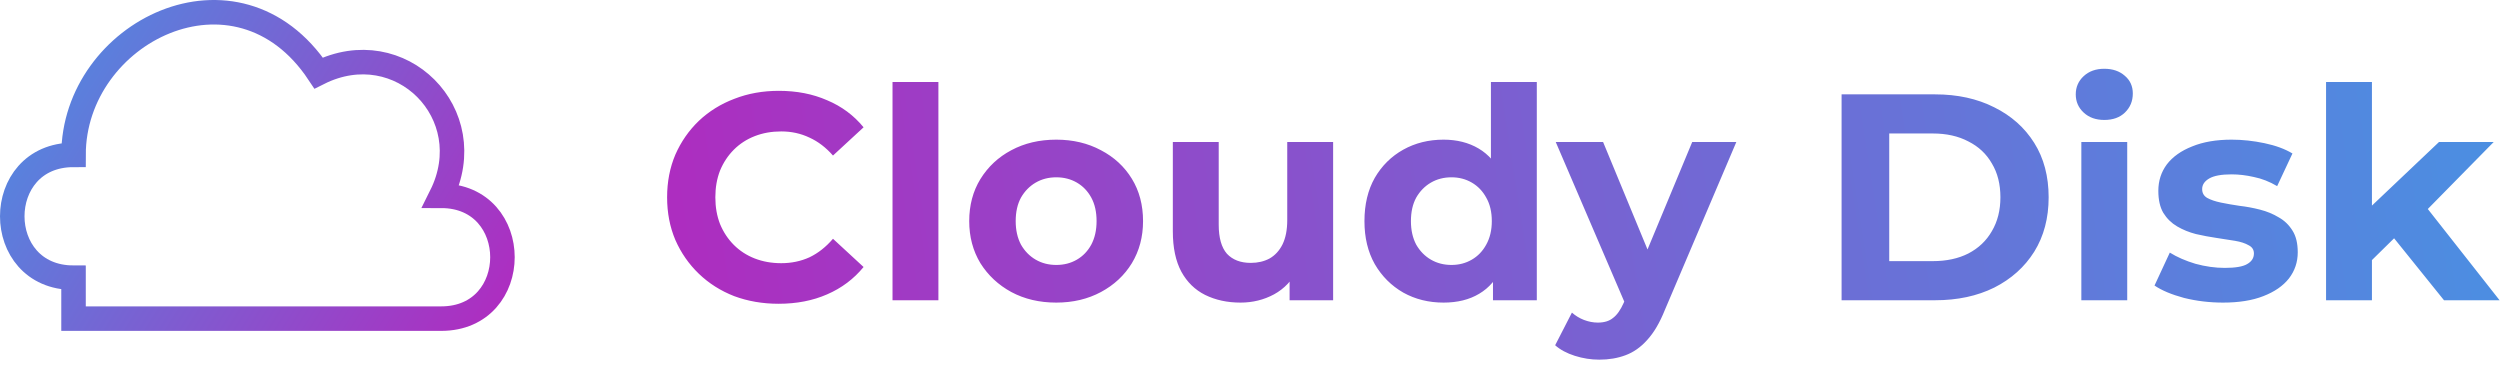
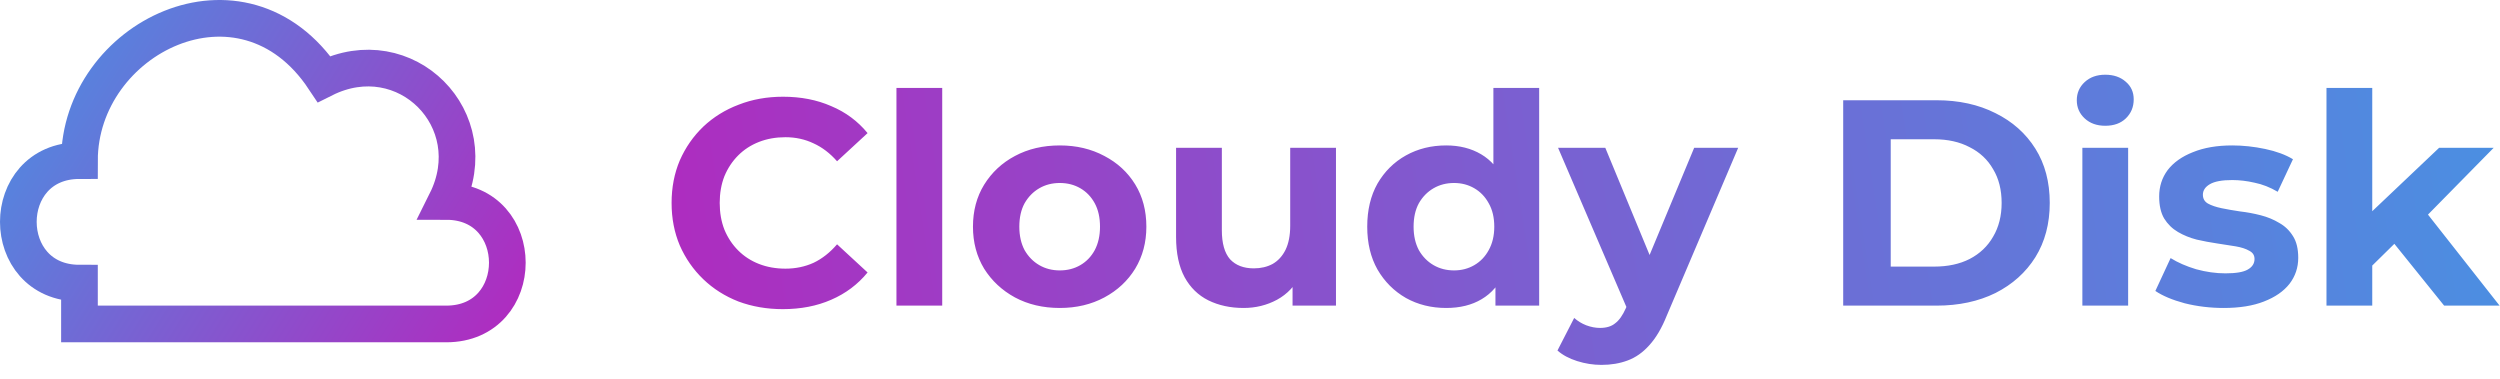
- <svg xmlns="http://www.w3.org/2000/svg" width="408" height="61" viewBox="0 0 408 61" fill="none">
-   <path d="M127.064 49.576C124.472 49.576 122.056 49.16 119.816 48.328C117.608 47.464 115.688 46.248 114.056 44.68C112.424 43.112 111.144 41.272 110.216 39.16C109.32 37.048 108.872 34.728 108.872 32.2C108.872 29.672 109.32 27.352 110.216 25.24C111.144 23.128 112.424 21.288 114.056 19.72C115.72 18.152 117.656 16.952 119.864 16.12C122.072 15.256 124.488 14.824 127.112 14.824C130.024 14.824 132.648 15.336 134.984 16.36C137.352 17.352 139.336 18.824 140.936 20.776L135.944 25.384C134.792 24.072 133.512 23.096 132.104 22.456C130.696 21.784 129.16 21.448 127.496 21.448C125.928 21.448 124.488 21.704 123.176 22.216C121.864 22.728 120.728 23.464 119.768 24.424C118.808 25.384 118.056 26.52 117.512 27.832C117 29.144 116.744 30.6 116.744 32.2C116.744 33.8 117 35.256 117.512 36.568C118.056 37.88 118.808 39.016 119.768 39.976C120.728 40.936 121.864 41.672 123.176 42.184C124.488 42.696 125.928 42.952 127.496 42.952C129.16 42.952 130.696 42.632 132.104 41.992C133.512 41.32 134.792 40.312 135.944 38.968L140.936 43.576C139.336 45.528 137.352 47.016 134.984 48.04C132.648 49.064 130.008 49.576 127.064 49.576ZM145.659 49V13.384H153.147V49H145.659ZM172.385 49.384C169.633 49.384 167.185 48.808 165.041 47.656C162.929 46.504 161.249 44.936 160.001 42.952C158.785 40.936 158.177 38.648 158.177 36.088C158.177 33.496 158.785 31.208 160.001 29.224C161.249 27.208 162.929 25.64 165.041 24.52C167.185 23.368 169.633 22.792 172.385 22.792C175.105 22.792 177.537 23.368 179.681 24.52C181.825 25.64 183.505 27.192 184.721 29.176C185.937 31.16 186.545 33.464 186.545 36.088C186.545 38.648 185.937 40.936 184.721 42.952C183.505 44.936 181.825 46.504 179.681 47.656C177.537 48.808 175.105 49.384 172.385 49.384ZM172.385 43.24C173.633 43.24 174.753 42.952 175.745 42.376C176.737 41.8 177.521 40.984 178.097 39.928C178.673 38.84 178.961 37.56 178.961 36.088C178.961 34.584 178.673 33.304 178.097 32.248C177.521 31.192 176.737 30.376 175.745 29.8C174.753 29.224 173.633 28.936 172.385 28.936C171.137 28.936 170.017 29.224 169.025 29.8C168.033 30.376 167.233 31.192 166.625 32.248C166.049 33.304 165.761 34.584 165.761 36.088C165.761 37.56 166.049 38.84 166.625 39.928C167.233 40.984 168.033 41.8 169.025 42.376C170.017 42.952 171.137 43.24 172.385 43.24ZM202.446 49.384C200.302 49.384 198.382 48.968 196.686 48.136C195.022 47.304 193.726 46.04 192.798 44.344C191.87 42.616 191.406 40.424 191.406 37.768V23.176H198.894V36.664C198.894 38.808 199.342 40.392 200.238 41.416C201.166 42.408 202.462 42.904 204.126 42.904C205.278 42.904 206.302 42.664 207.198 42.184C208.094 41.672 208.798 40.904 209.31 39.88C209.822 38.824 210.078 37.512 210.078 35.944V23.176H217.566V49H210.462V41.896L211.758 43.96C210.894 45.752 209.614 47.112 207.918 48.04C206.254 48.936 204.43 49.384 202.446 49.384ZM235.591 49.384C233.159 49.384 230.967 48.84 229.015 47.752C227.063 46.632 225.511 45.08 224.359 43.096C223.239 41.112 222.679 38.776 222.679 36.088C222.679 33.368 223.239 31.016 224.359 29.032C225.511 27.048 227.063 25.512 229.015 24.424C230.967 23.336 233.159 22.792 235.591 22.792C237.767 22.792 239.671 23.272 241.303 24.232C242.935 25.192 244.199 26.648 245.095 28.6C245.991 30.552 246.439 33.048 246.439 36.088C246.439 39.096 246.007 41.592 245.143 43.576C244.279 45.528 243.031 46.984 241.399 47.944C239.799 48.904 237.863 49.384 235.591 49.384ZM236.887 43.24C238.103 43.24 239.207 42.952 240.199 42.376C241.191 41.8 241.975 40.984 242.551 39.928C243.159 38.84 243.463 37.56 243.463 36.088C243.463 34.584 243.159 33.304 242.551 32.248C241.975 31.192 241.191 30.376 240.199 29.8C239.207 29.224 238.103 28.936 236.887 28.936C235.639 28.936 234.519 29.224 233.527 29.8C232.535 30.376 231.735 31.192 231.127 32.248C230.551 33.304 230.263 34.584 230.263 36.088C230.263 37.56 230.551 38.84 231.127 39.928C231.735 40.984 232.535 41.8 233.527 42.376C234.519 42.952 235.639 43.24 236.887 43.24ZM243.655 49V43.72L243.799 36.04L243.319 28.408V13.384H250.807V49H243.655ZM261.001 58.696C259.657 58.696 258.329 58.488 257.017 58.072C255.705 57.656 254.633 57.08 253.801 56.344L256.537 51.016C257.113 51.528 257.769 51.928 258.505 52.216C259.273 52.504 260.025 52.648 260.761 52.648C261.817 52.648 262.649 52.392 263.257 51.88C263.897 51.4 264.473 50.584 264.985 49.432L266.329 46.264L266.905 45.448L276.169 23.176H283.369L271.705 50.584C270.873 52.664 269.913 54.296 268.825 55.48C267.769 56.664 266.585 57.496 265.273 57.976C263.993 58.456 262.569 58.696 261.001 58.696ZM265.417 50.008L253.897 23.176H261.625L270.553 44.776L265.417 50.008ZM300.547 49V15.4H315.811C319.459 15.4 322.675 16.104 325.459 17.512C328.243 18.888 330.419 20.824 331.987 23.32C333.555 25.816 334.339 28.776 334.339 32.2C334.339 35.592 333.555 38.552 331.987 41.08C330.419 43.576 328.243 45.528 325.459 46.936C322.675 48.312 319.459 49 315.811 49H300.547ZM308.323 42.616H315.427C317.667 42.616 319.603 42.2 321.234 41.368C322.899 40.504 324.179 39.288 325.075 37.72C326.003 36.152 326.467 34.312 326.467 32.2C326.467 30.056 326.003 28.216 325.075 26.68C324.179 25.112 322.899 23.912 321.234 23.08C319.603 22.216 317.667 21.784 315.427 21.784H308.323V42.616ZM339.675 49V23.176H347.163V49H339.675ZM343.419 19.576C342.043 19.576 340.923 19.176 340.059 18.376C339.195 17.576 338.763 16.584 338.763 15.4C338.763 14.216 339.195 13.224 340.059 12.424C340.923 11.624 342.043 11.224 343.419 11.224C344.795 11.224 345.915 11.608 346.779 12.376C347.643 13.112 348.075 14.072 348.075 15.256C348.075 16.504 347.643 17.544 346.779 18.376C345.947 19.176 344.827 19.576 343.419 19.576ZM362.8 49.384C360.592 49.384 358.464 49.128 356.416 48.616C354.4 48.072 352.8 47.4 351.616 46.6L354.112 41.224C355.296 41.96 356.688 42.568 358.288 43.048C359.92 43.496 361.52 43.72 363.088 43.72C364.816 43.72 366.032 43.512 366.736 43.096C367.472 42.68 367.84 42.104 367.84 41.368C367.84 40.76 367.552 40.312 366.976 40.024C366.432 39.704 365.696 39.464 364.768 39.304C363.84 39.144 362.816 38.984 361.696 38.824C360.608 38.664 359.504 38.456 358.384 38.2C357.264 37.912 356.24 37.496 355.312 36.952C354.384 36.408 353.632 35.672 353.056 34.744C352.512 33.816 352.24 32.616 352.24 31.144C352.24 29.512 352.704 28.072 353.632 26.824C354.592 25.576 355.968 24.6 357.76 23.896C359.552 23.16 361.696 22.792 364.192 22.792C365.952 22.792 367.744 22.984 369.568 23.368C371.392 23.752 372.912 24.312 374.128 25.048L371.632 30.376C370.384 29.64 369.12 29.144 367.84 28.888C366.592 28.6 365.376 28.456 364.192 28.456C362.528 28.456 361.312 28.68 360.544 29.128C359.776 29.576 359.392 30.152 359.392 30.856C359.392 31.496 359.664 31.976 360.208 32.296C360.784 32.616 361.536 32.872 362.464 33.064C363.392 33.256 364.4 33.432 365.488 33.592C366.608 33.72 367.728 33.928 368.848 34.216C369.968 34.504 370.976 34.92 371.872 35.464C372.8 35.976 373.552 36.696 374.128 37.624C374.704 38.52 374.992 39.704 374.992 41.176C374.992 42.776 374.512 44.2 373.552 45.448C372.592 46.664 371.2 47.624 369.376 48.328C367.584 49.032 365.392 49.384 362.8 49.384ZM385.804 43.72L385.996 34.6L398.044 23.176H406.972L395.404 34.936L391.516 38.104L385.804 43.72ZM379.612 49V13.384H387.1V49H379.612ZM398.86 49L390.124 38.152L394.828 32.344L407.932 49H398.86Z" fill="url(#paint0_linear_14_11)" />
-   <path d="M12 45.319C-1.333 45.319 -1.333 25.276 12 25.276C12 5.234 38.667 -8.128 52 11.915C65.333 5.234 78.667 18.596 72 31.957C85.333 31.957 85.333 52 72 52H12V45.319Z" stroke="url(#paint1_linear_14_11)" stroke-width="4" />
+ <svg xmlns="http://www.w3.org/2000/svg" width="409" height="62" viewBox="0 0 409 62" fill="none">
+   <path d="M128.064 50.576C125.472 50.576 123.056 50.16 120.816 49.328C118.608 48.464 116.688 47.248 115.056 45.68C113.424 44.112 112.144 42.272 111.216 40.16C110.32 38.048 109.872 35.728 109.872 33.2C109.872 30.672 110.32 28.352 111.216 26.24C112.144 24.128 113.424 22.288 115.056 20.72C116.72 19.152 118.656 17.952 120.864 17.12C123.072 16.256 125.488 15.824 128.112 15.824C131.024 15.824 133.648 16.336 135.984 17.36C138.352 18.352 140.336 19.824 141.936 21.776L136.944 26.384C135.792 25.072 134.512 24.096 133.104 23.456C131.696 22.784 130.16 22.448 128.496 22.448C126.928 22.448 125.488 22.704 124.176 23.216C122.864 23.728 121.728 24.464 120.768 25.424C119.808 26.384 119.056 27.52 118.512 28.832C118 30.144 117.744 31.6 117.744 33.2C117.744 34.8 118 36.256 118.512 37.568C119.056 38.88 119.808 40.016 120.768 40.976C121.728 41.936 122.864 42.672 124.176 43.184C125.488 43.696 126.928 43.952 128.496 43.952C130.16 43.952 131.696 43.632 133.104 42.992C134.512 42.32 135.792 41.312 136.944 39.968L141.936 44.576C140.336 46.528 138.352 48.016 135.984 49.04C133.648 50.064 131.008 50.576 128.064 50.576ZM146.659 50V14.384H154.147V50H146.659ZM173.385 50.384C170.633 50.384 168.185 49.808 166.041 48.656C163.929 47.504 162.249 45.936 161.001 43.952C159.785 41.936 159.177 39.648 159.177 37.088C159.177 34.496 159.785 32.208 161.001 30.224C162.249 28.208 163.929 26.64 166.041 25.52C168.185 24.368 170.633 23.792 173.385 23.792C176.105 23.792 178.537 24.368 180.681 25.52C182.825 26.64 184.505 28.192 185.721 30.176C186.937 32.16 187.545 34.464 187.545 37.088C187.545 39.648 186.937 41.936 185.721 43.952C184.505 45.936 182.825 47.504 180.681 48.656C178.537 49.808 176.105 50.384 173.385 50.384ZM173.385 44.24C174.633 44.24 175.753 43.952 176.745 43.376C177.737 42.8 178.521 41.984 179.097 40.928C179.673 39.84 179.961 38.56 179.961 37.088C179.961 35.584 179.673 34.304 179.097 33.248C178.521 32.192 177.737 31.376 176.745 30.8C175.753 30.224 174.633 29.936 173.385 29.936C172.137 29.936 171.017 30.224 170.025 30.8C169.033 31.376 168.233 32.192 167.625 33.248C167.049 34.304 166.761 35.584 166.761 37.088C166.761 38.56 167.049 39.84 167.625 40.928C168.233 41.984 169.033 42.8 170.025 43.376C171.017 43.952 172.137 44.24 173.385 44.24ZM203.446 50.384C201.302 50.384 199.382 49.968 197.686 49.136C196.022 48.304 194.726 47.04 193.798 45.344C192.87 43.616 192.406 41.424 192.406 38.768V24.176H199.894V37.664C199.894 39.808 200.342 41.392 201.238 42.416C202.166 43.408 203.462 43.904 205.126 43.904C206.278 43.904 207.302 43.664 208.198 43.184C209.094 42.672 209.798 41.904 210.31 40.88C210.822 39.824 211.078 38.512 211.078 36.944V24.176H218.566V50H211.462V42.896L212.758 44.96C211.894 46.752 210.614 48.112 208.918 49.04C207.254 49.936 205.43 50.384 203.446 50.384ZM236.591 50.384C234.159 50.384 231.967 49.84 230.015 48.752C228.063 47.632 226.511 46.08 225.359 44.096C224.239 42.112 223.679 39.776 223.679 37.088C223.679 34.368 224.239 32.016 225.359 30.032C226.511 28.048 228.063 26.512 230.015 25.424C231.967 24.336 234.159 23.792 236.591 23.792C238.767 23.792 240.671 24.272 242.303 25.232C243.935 26.192 245.199 27.648 246.095 29.6C246.991 31.552 247.439 34.048 247.439 37.088C247.439 40.096 247.007 42.592 246.143 44.576C245.279 46.528 244.031 47.984 242.399 48.944C240.799 49.904 238.863 50.384 236.591 50.384ZM237.887 44.24C239.103 44.24 240.207 43.952 241.199 43.376C242.191 42.8 242.975 41.984 243.551 40.928C244.159 39.84 244.463 38.56 244.463 37.088C244.463 35.584 244.159 34.304 243.551 33.248C242.975 32.192 242.191 31.376 241.199 30.8C240.207 30.224 239.103 29.936 237.887 29.936C236.639 29.936 235.519 30.224 234.527 30.8C233.535 31.376 232.735 32.192 232.127 33.248C231.551 34.304 231.263 35.584 231.263 37.088C231.263 38.56 231.551 39.84 232.127 40.928C232.735 41.984 233.535 42.8 234.527 43.376C235.519 43.952 236.639 44.24 237.887 44.24ZM244.655 50V44.72L244.799 37.04L244.319 29.408V14.384H251.807V50H244.655ZM262.001 59.696C260.657 59.696 259.329 59.488 258.017 59.072C256.705 58.656 255.633 58.08 254.801 57.344L257.537 52.016C258.113 52.528 258.769 52.928 259.505 53.216C260.273 53.504 261.025 53.648 261.761 53.648C262.817 53.648 263.649 53.392 264.257 52.88C264.897 52.4 265.473 51.584 265.985 50.432L267.329 47.264L267.905 46.448L277.169 24.176H284.369L272.705 51.584C271.873 53.664 270.913 55.296 269.825 56.48C268.769 57.664 267.585 58.496 266.273 58.976C264.993 59.456 263.569 59.696 262.001 59.696ZM266.417 51.008L254.897 24.176H262.625L271.553 45.776L266.417 51.008ZM301.547 50V16.4H316.811C320.459 16.4 323.675 17.104 326.459 18.512C329.243 19.888 331.419 21.824 332.987 24.32C334.555 26.816 335.339 29.776 335.339 33.2C335.339 36.592 334.555 39.552 332.987 42.08C331.419 44.576 329.243 46.528 326.459 47.936C323.675 49.312 320.459 50 316.811 50H301.547ZM309.323 43.616H316.427C318.667 43.616 320.603 43.2 322.234 42.368C323.899 41.504 325.179 40.288 326.075 38.72C327.003 37.152 327.467 35.312 327.467 33.2C327.467 31.056 327.003 29.216 326.075 27.68C325.179 26.112 323.899 24.912 322.234 24.08C320.603 23.216 318.667 22.784 316.427 22.784H309.323V43.616ZM340.675 50V24.176H348.163V50H340.675ZM344.419 20.576C343.043 20.576 341.923 20.176 341.059 19.376C340.195 18.576 339.763 17.584 339.763 16.4C339.763 15.216 340.195 14.224 341.059 13.424C341.923 12.624 343.043 12.224 344.419 12.224C345.795 12.224 346.915 12.608 347.779 13.376C348.643 14.112 349.075 15.072 349.075 16.256C349.075 17.504 348.643 18.544 347.779 19.376C346.947 20.176 345.827 20.576 344.419 20.576ZM363.8 50.384C361.592 50.384 359.464 50.128 357.416 49.616C355.4 49.072 353.8 48.4 352.616 47.6L355.112 42.224C356.296 42.96 357.688 43.568 359.288 44.048C360.92 44.496 362.52 44.72 364.088 44.72C365.816 44.72 367.032 44.512 367.736 44.096C368.472 43.68 368.84 43.104 368.84 42.368C368.84 41.76 368.552 41.312 367.976 41.024C367.432 40.704 366.696 40.464 365.768 40.304C364.84 40.144 363.816 39.984 362.696 39.824C361.608 39.664 360.504 39.456 359.384 39.2C358.264 38.912 357.24 38.496 356.312 37.952C355.384 37.408 354.632 36.672 354.056 35.744C353.512 34.816 353.24 33.616 353.24 32.144C353.24 30.512 353.704 29.072 354.632 27.824C355.592 26.576 356.968 25.6 358.76 24.896C360.552 24.16 362.696 23.792 365.192 23.792C366.952 23.792 368.744 23.984 370.568 24.368C372.392 24.752 373.912 25.312 375.128 26.048L372.632 31.376C371.384 30.64 370.12 30.144 368.84 29.888C367.592 29.6 366.376 29.456 365.192 29.456C363.528 29.456 362.312 29.68 361.544 30.128C360.776 30.576 360.392 31.152 360.392 31.856C360.392 32.496 360.664 32.976 361.208 33.296C361.784 33.616 362.536 33.872 363.464 34.064C364.392 34.256 365.4 34.432 366.488 34.592C367.608 34.72 368.728 34.928 369.848 35.216C370.968 35.504 371.976 35.92 372.872 36.464C373.8 36.976 374.552 37.696 375.128 38.624C375.704 39.52 375.992 40.704 375.992 42.176C375.992 43.776 375.512 45.2 374.552 46.448C373.592 47.664 372.2 48.624 370.376 49.328C368.584 50.032 366.392 50.384 363.8 50.384ZM386.804 44.72L386.996 35.6L399.044 24.176H407.972L396.404 35.936L392.516 39.104L386.804 44.72ZM380.612 50V14.384H388.1V50H380.612ZM399.86 50L391.124 39.152L395.828 33.344L408.932 50H399.86Z" fill="url(#paint0_linear_14_11)" />
+   <path d="M13 46.319C-0.333 46.319 -0.333 26.276 13 26.276C13 6.234 39.667 -7.128 53 12.915C66.333 6.234 79.667 19.596 73 32.957C86.333 32.957 86.333 53 73 53H13V46.319Z" stroke="url(#paint1_linear_14_11)" stroke-width="6" />
  <defs>
-     <linearGradient id="paint0_linear_14_11" x1="107" y1="49" x2="408" y2="2" gradientUnits="userSpaceOnUse">
+     <linearGradient id="paint0_linear_14_11" x1="108" y1="50" x2="409" y2="3" gradientUnits="userSpaceOnUse">
      <stop stop-color="#AF2BBF" />
      <stop offset="0.505" stop-color="#7763D2" />
      <stop offset="1" stop-color="#4A90E2" />
    </linearGradient>
-     <linearGradient id="paint1_linear_14_11" x1="82" y1="52" x2="2" y2="2" gradientUnits="userSpaceOnUse">
+     <linearGradient id="paint1_linear_14_11" x1="83" y1="53" x2="3" y2="3" gradientUnits="userSpaceOnUse">
      <stop stop-color="#AF2CC0" />
      <stop offset="1" stop-color="#4A90E2" />
    </linearGradient>
  </defs>
</svg>
